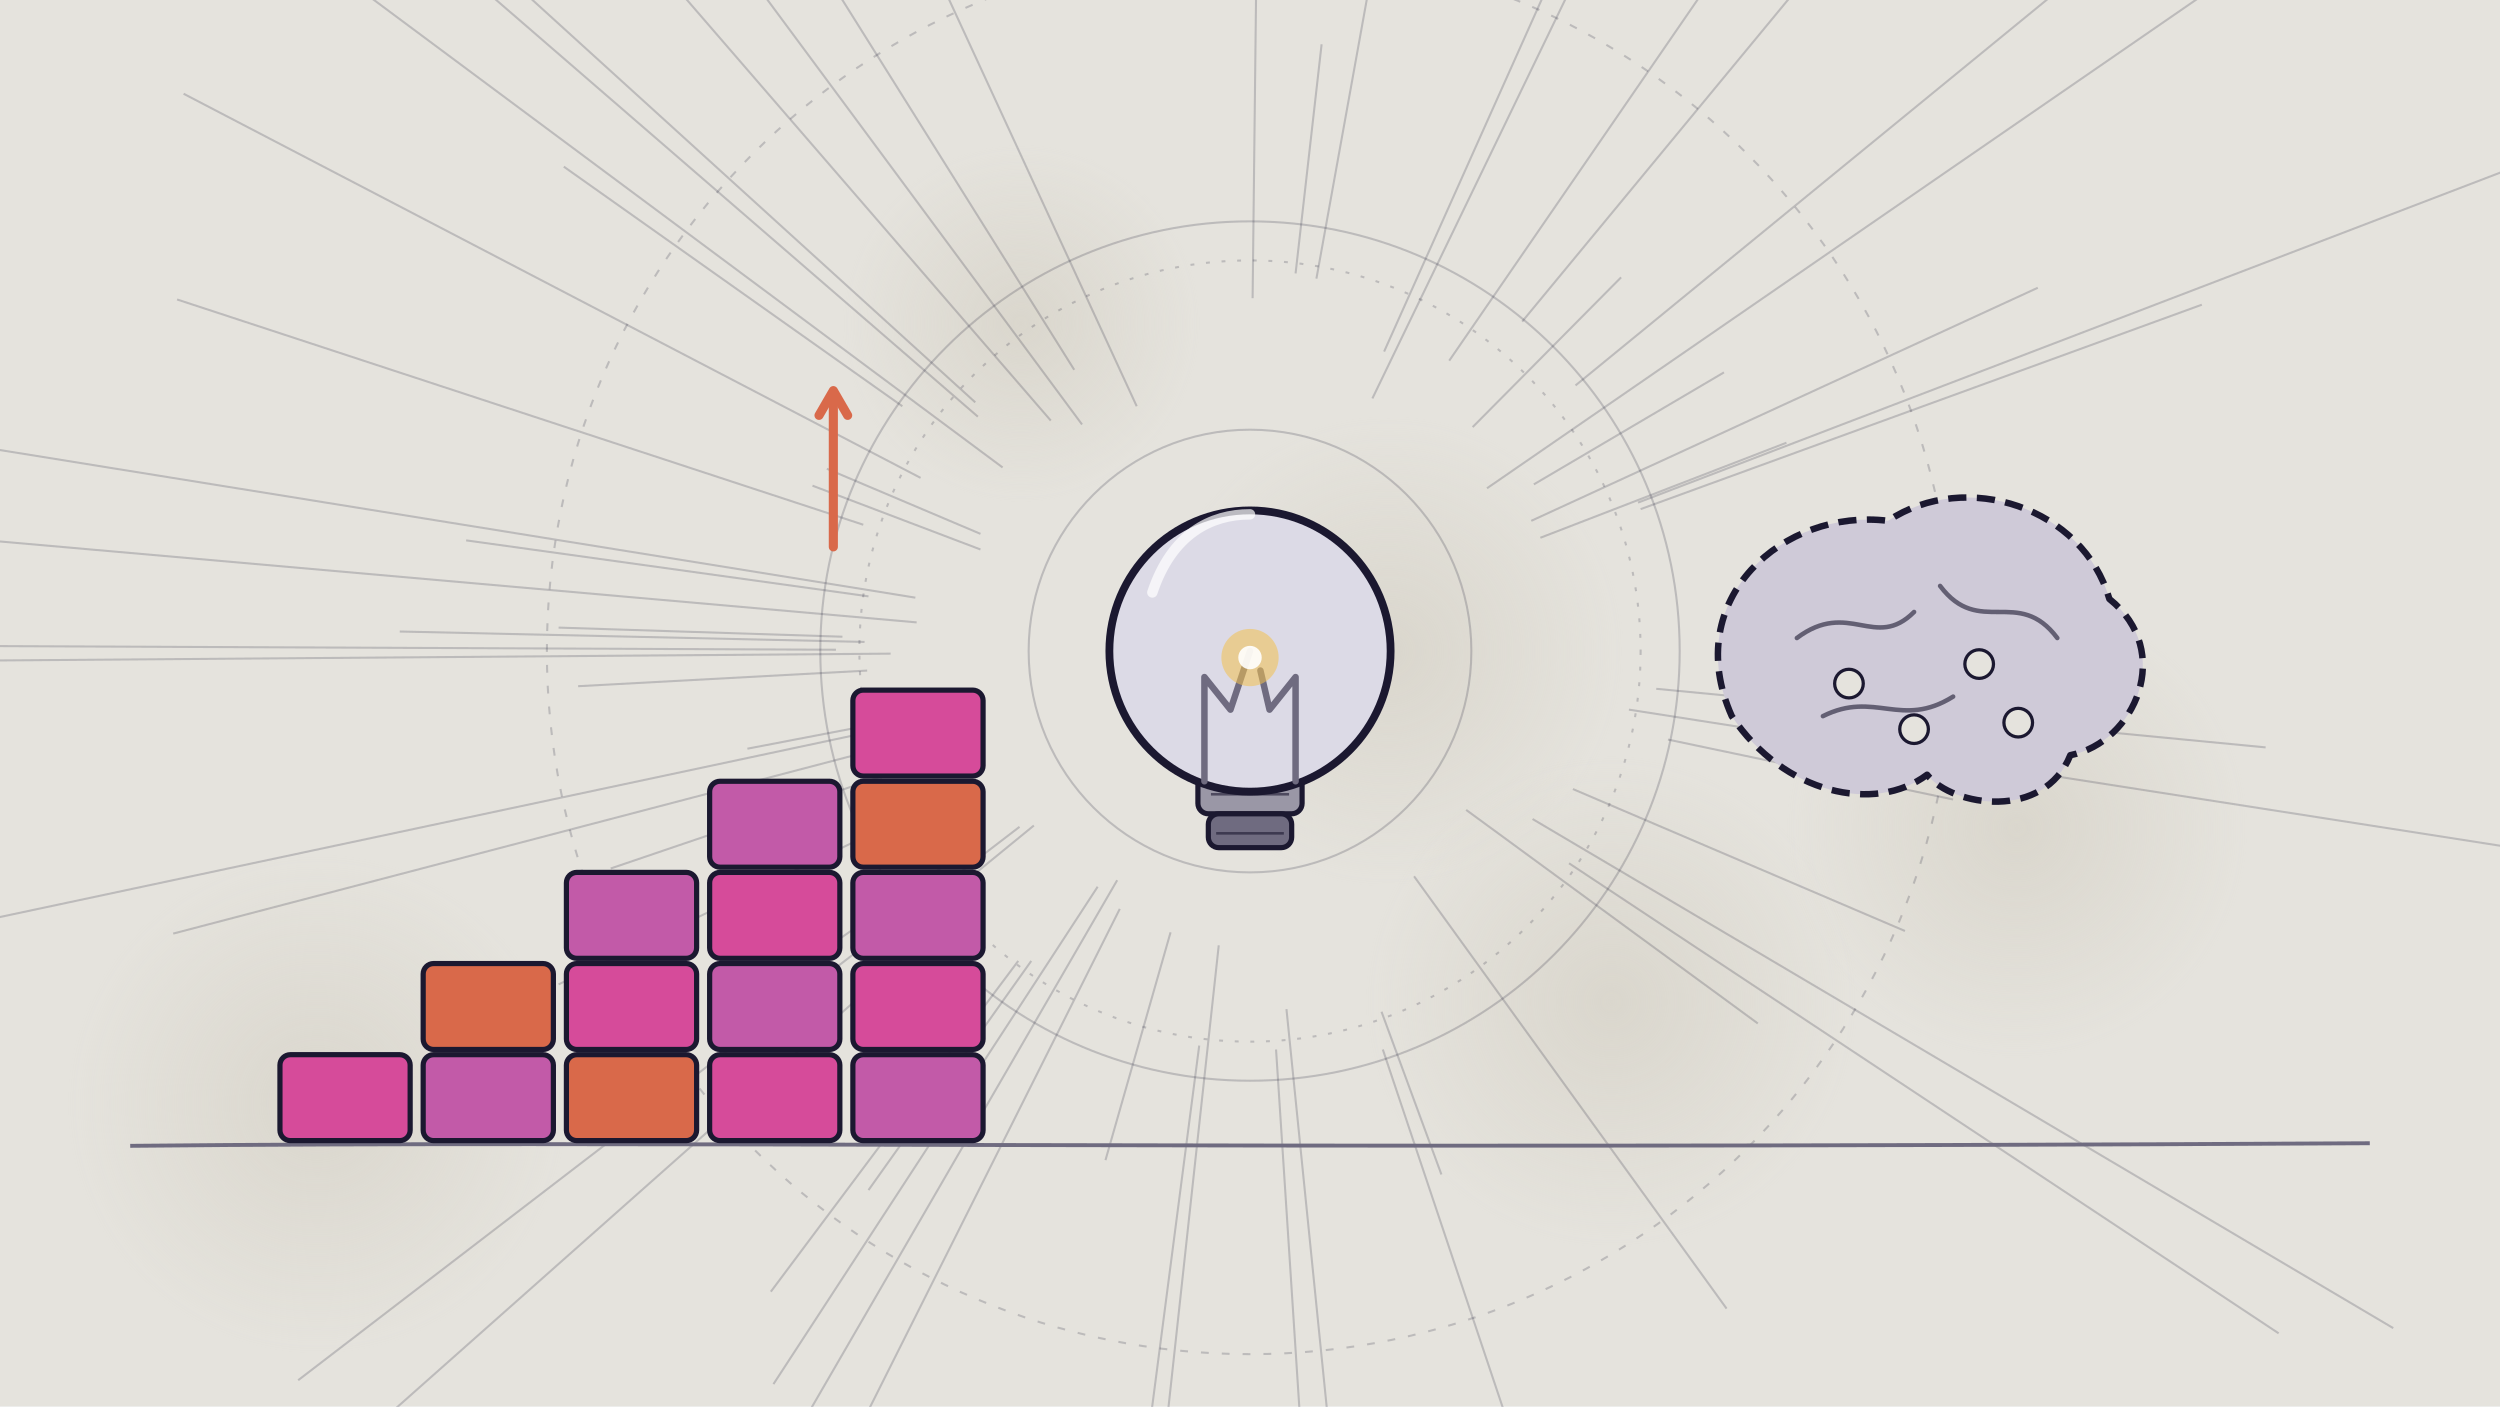
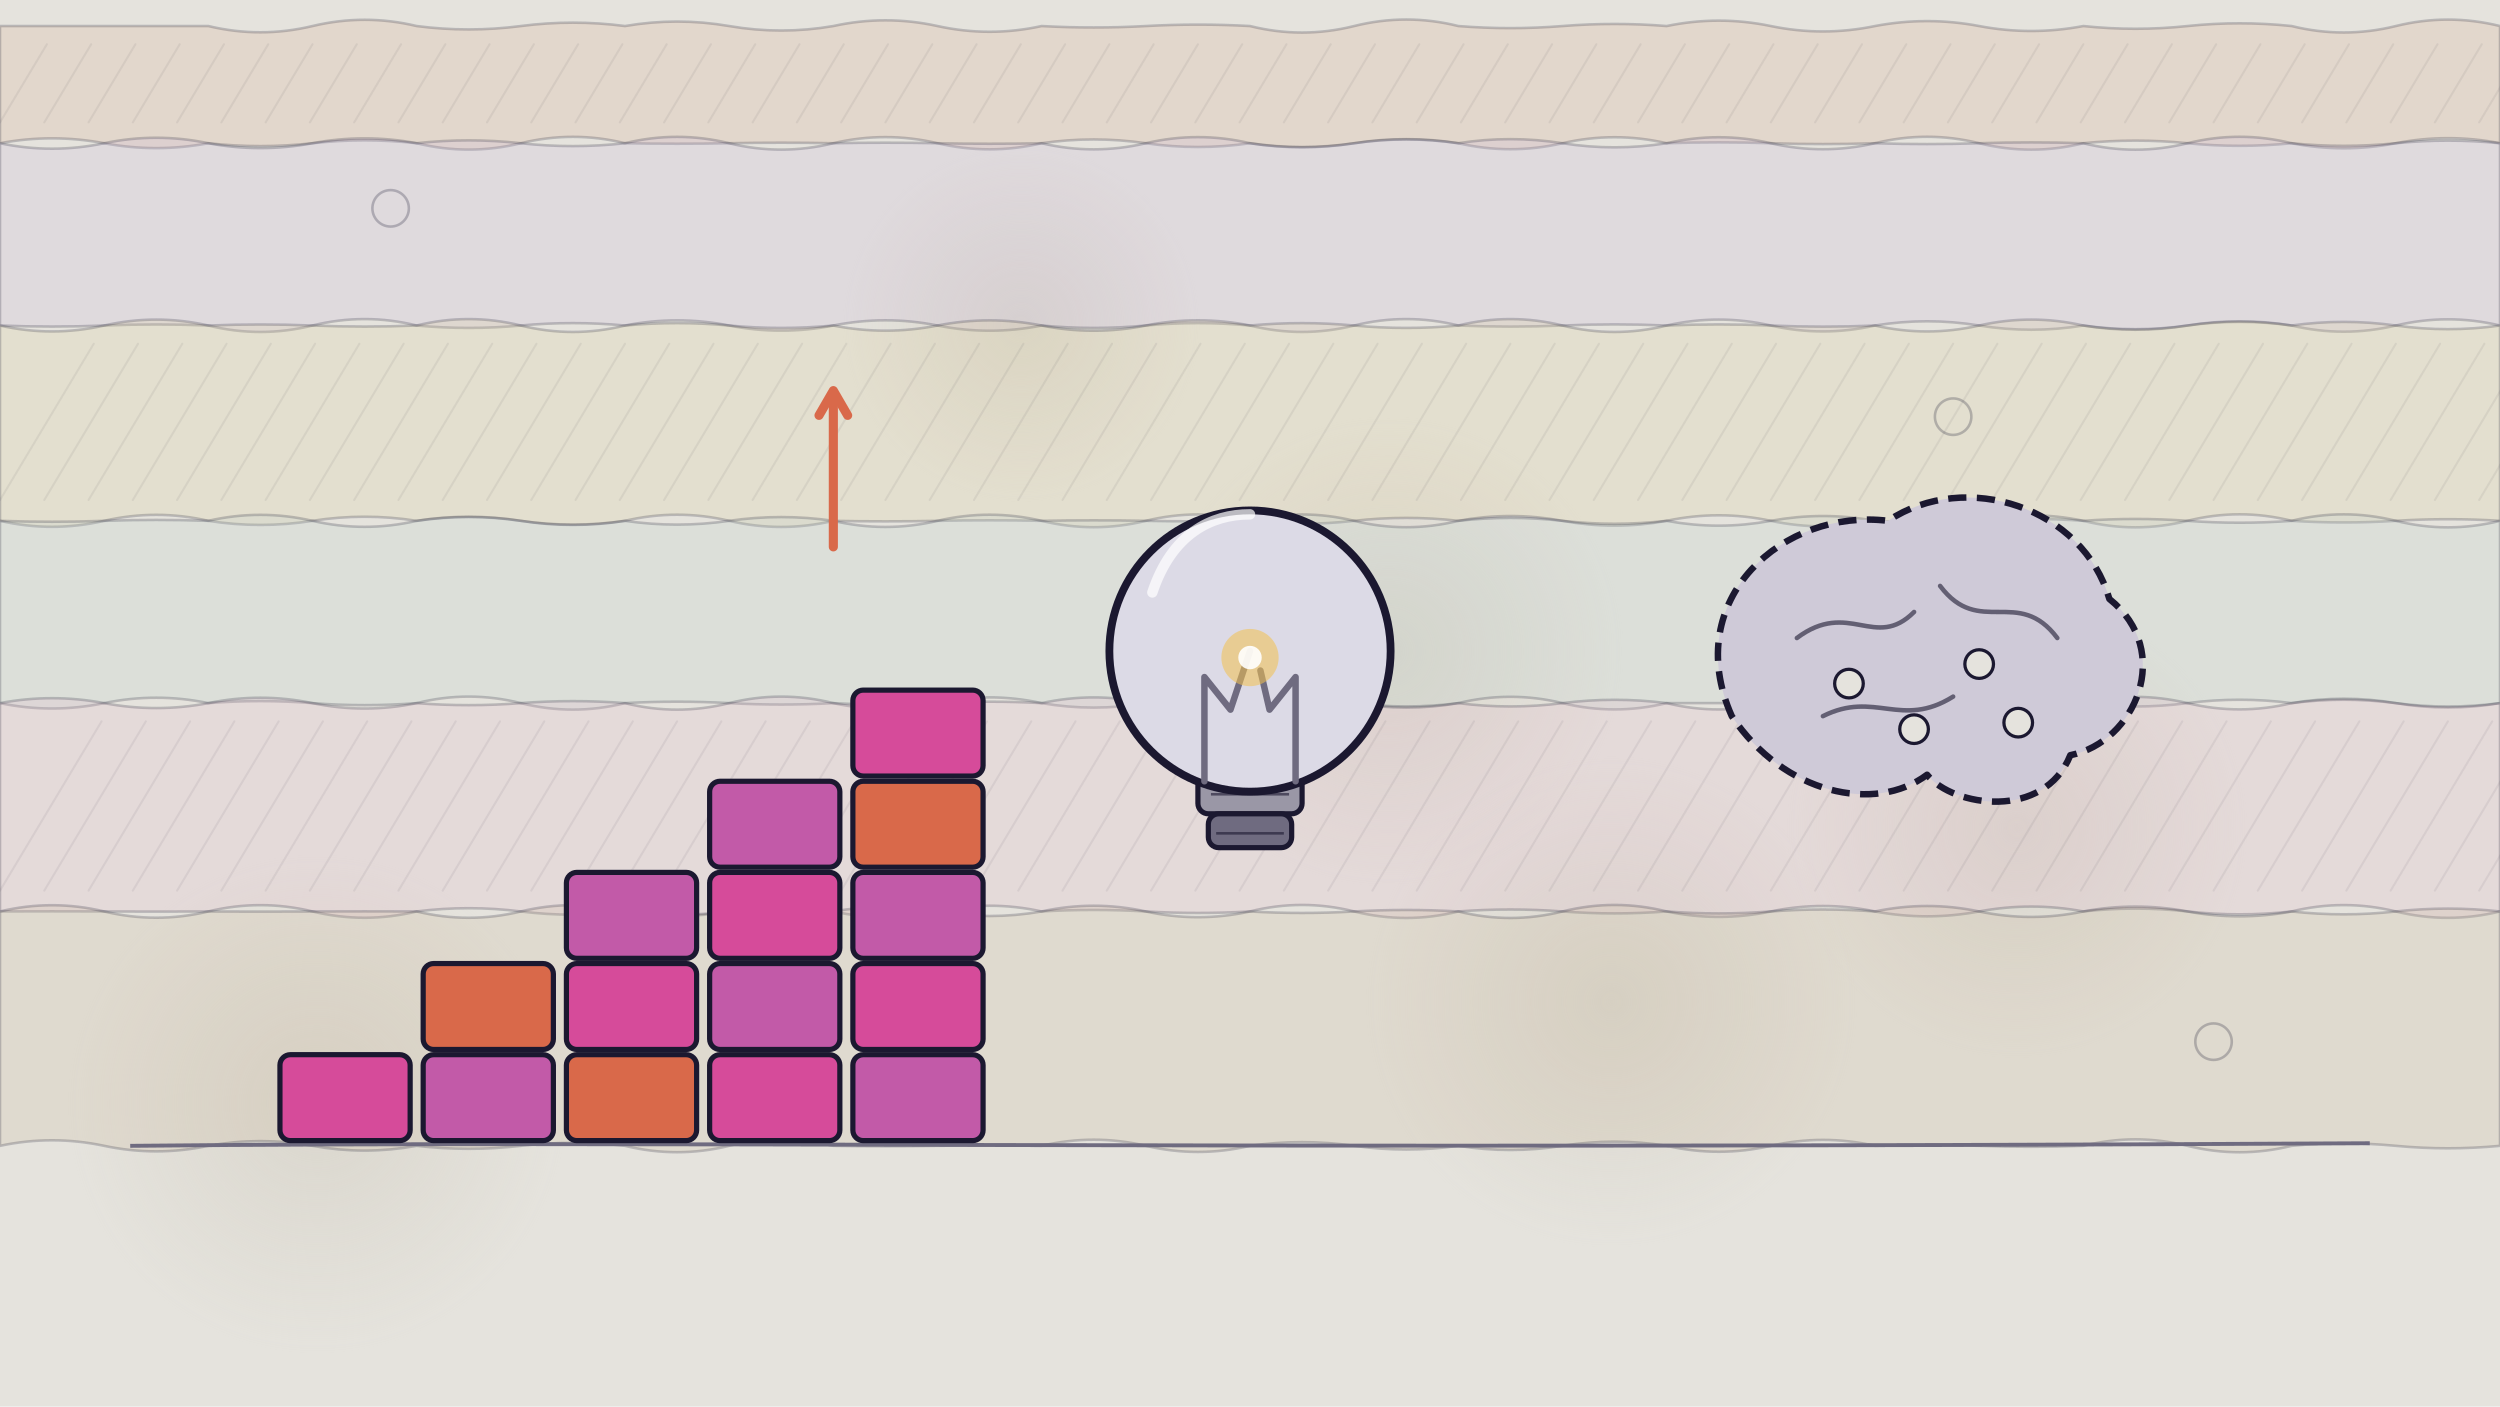
<svg xmlns="http://www.w3.org/2000/svg" viewBox="0 0 1920 1080" width="1920" height="1080">
  <defs>
    <radialGradient id="U048g1">
      <stop offset="0" stop-color="#cfcabd" stop-opacity="0.5" />
      <stop offset="1" stop-color="#cfcabd" stop-opacity="0" />
    </radialGradient>
    <radialGradient id="U048g2">
      <stop offset="0" stop-color="#cfcabd" stop-opacity="0.5" />
      <stop offset="1" stop-color="#cfcabd" stop-opacity="0" />
    </radialGradient>
    <radialGradient id="U048g3">
      <stop offset="0" stop-color="#cfcabd" stop-opacity="0.5" />
      <stop offset="1" stop-color="#cfcabd" stop-opacity="0" />
    </radialGradient>
    <radialGradient id="U048g4">
      <stop offset="0" stop-color="#cfcabd" stop-opacity="0.5" />
      <stop offset="1" stop-color="#cfcabd" stop-opacity="0" />
    </radialGradient>
    <radialGradient id="U048g5">
      <stop offset="0" stop-color="#cfcabd" stop-opacity="0.5" />
      <stop offset="1" stop-color="#cfcabd" stop-opacity="0" />
    </radialGradient>
  </defs>
  <rect width="1920" height="1080" fill="#e5e3dd" />
  <circle cx="1549.16" cy="635.872" r="176.778" fill="url(#U048g1)" />
  <circle cx="243.76" cy="847.812" r="192.169" fill="url(#U048g2)" />
  <circle cx="1066.422" cy="500.326" r="181.698" fill="url(#U048g3)" />
  <circle cx="784.325" cy="248.389" r="137.559" fill="url(#U048g4)" />
  <circle cx="1237.674" cy="769.439" r="189.068" fill="url(#U048g5)" />
-   <path d="M843,681 L594,1063 M1251,545 L2128,682 M1260,391 L1691,234 M1176,400 L1565,221 M742,693 L281,1102 M1281,568 L1500,614 M742,653 L622,737 M753,410 L635,360 M703,459 L-4,345 M707,367 L141,72 M1210,296 L1700,-105 M684,502 L-102,508 M1142,375 L1769,-57 M825,284 L484,-260 M873,312 L652,-167 M719,582 L469,667 M693,312 L433,128 M664,493 L307,485 M1177,629 L1838,1020 M1062,806 L1267,1418 M1178,372 L1324,286 M980,806 L1030,1575 M1258,386 L2034,89 M1113,277 L1554,-364 M995,210 L1015,34 M921,803 L847,1371 M751,320 L284,-84 M1011,214 L1085,-196 M1131,328 L1245,213 M709,621 L429,756 M749,309 L92,-288 M1169,247 L1454,-98 M1063,270 L1336,-340 M711,553 L-27,710 M899,716 L849,891 M660,579 L133,717 M792,738 L667,914 M1272,529 L1740,574 M642,499 L-49,496 M858,676 L570,1173 M1054,306 L1243,-85 M783,635 L229,1060 M667,458 L358,415 M663,403 L136,230 M1086,673 L1326,1005 M647,489 L429,482 M782,738 L592,992 M962,229 L966,-121 M831,326 L328,-353 M704,478 L-55,411 M1126,622 L1350,786 M751,541 L574,575 M1205,663 L1750,1024 M770,359 L146,-105 M1061,777 L1107,902 M794,634 L668,737 M936,726 L851,1507 M1183,413 L1372,340 M807,323 L327,-232 M860,698 L467,1482 M753,422 L624,373 M988,775 L1033,1220 M666,515 L444,527 M1208,606 L1463,715" stroke="#1b1830" stroke-width="1.6" opacity="0.2" fill="none" />
-   <circle cx="960" cy="500" r="170" fill="none" stroke="#1b1830" stroke-width="1.6" opacity="0.2" />
-   <circle cx="960" cy="500" r="330" fill="none" stroke="#1b1830" stroke-width="1.6" opacity="0.2" />
-   <circle cx="960" cy="500" r="540" fill="none" stroke="#1b1830" stroke-width="1.6" opacity="0.2" stroke-dasharray="6 10" />
-   <circle cx="960" cy="500" r="300" fill="none" stroke="#1b1830" stroke-width="1.6" opacity="0.2" stroke-dasharray="3 9" />
+   <g id="U048bd">
+     <path d="M0,20 q40,0.0 80,0 t80,0 q40,9.6 80,0 t80,0 q40,5.2 80,0 t80,0 q40,-6.9 80,0 t80,0 q40,-8.8 80,0 t80,0 q40,2.2 80,0 t80,0 q40,10.0 80,0 t80,0 q40,3.2 80,0 t80,0 q40,-8.3 80,0 t80,0 q40,-7.6 80,0 t80,0 q40,4.2 80,0 t80,0 q40,9.9 80,0 t80,0 L1920,110 q-40,-7.8 -80,0 t-80,0 q-40,4.0 -80,0 t-80,0 q-40,9.9 -80,0 t-80,0 q-40,1.3 -80,0 t-80,0 q-40,-9.2 -80,0 t-80,0 q-40,-6.3 -80,0 t-80,0 q-40,5.8 -80,0 t-80,0 q-40,9.4 -80,0 t-80,0 q-40,-0.8 -80,0 t-80,0 q-40,-9.8 -80,0 t-80,0 q-40,-4.4 -80,0 t-80,0 q-40,7.5 -80,0 t-80,0 Z" fill="#d9a58a" fill-opacity="0.2" stroke="#1b1830" stroke-width="2" stroke-linecap="round" stroke-linejoin="round" stroke-opacity="0.22" />
+     <line x1="0" y1="94" x2="36" y2="34" stroke="#1b1830" stroke-width="1.6" opacity="0.07" stroke-linecap="round" />
+     <line x1="34" y1="94" x2="70" y2="34" stroke="#1b1830" stroke-width="1.6" opacity="0.07" stroke-linecap="round" />
+     <line x1="68" y1="94" x2="104" y2="34" stroke="#1b1830" stroke-width="1.6" opacity="0.07" stroke-linecap="round" />
+     <line x1="102" y1="94" x2="138" y2="34" stroke="#1b1830" stroke-width="1.6" opacity="0.07" stroke-linecap="round" />
+     <line x1="136" y1="94" x2="172" y2="34" stroke="#1b1830" stroke-width="1.6" opacity="0.07" stroke-linecap="round" />
+     <line x1="170" y1="94" x2="206" y2="34" stroke="#1b1830" stroke-width="1.6" opacity="0.07" stroke-linecap="round" />
+     <line x1="204" y1="94" x2="240" y2="34" stroke="#1b1830" stroke-width="1.6" opacity="0.07" stroke-linecap="round" />
+     <line x1="238" y1="94" x2="274" y2="34" stroke="#1b1830" stroke-width="1.6" opacity="0.07" stroke-linecap="round" />
+     <line x1="272" y1="94" x2="308" y2="34" stroke="#1b1830" stroke-width="1.6" opacity="0.07" stroke-linecap="round" />
+     <line x1="306" y1="94" x2="342" y2="34" stroke="#1b1830" stroke-width="1.6" opacity="0.07" stroke-linecap="round" />
+     <line x1="340" y1="94" x2="376" y2="34" stroke="#1b1830" stroke-width="1.6" opacity="0.07" stroke-linecap="round" />
+     <line x1="374" y1="94" x2="410" y2="34" stroke="#1b1830" stroke-width="1.6" opacity="0.07" stroke-linecap="round" />
+     <line x1="408" y1="94" x2="444" y2="34" stroke="#1b1830" stroke-width="1.6" opacity="0.07" stroke-linecap="round" />
+     <line x1="442" y1="94" x2="478" y2="34" stroke="#1b1830" stroke-width="1.6" opacity="0.07" stroke-linecap="round" />
+     <line x1="476" y1="94" x2="512" y2="34" stroke="#1b1830" stroke-width="1.6" opacity="0.07" stroke-linecap="round" />
+     <line x1="510" y1="94" x2="546" y2="34" stroke="#1b1830" stroke-width="1.6" opacity="0.07" stroke-linecap="round" />
+     <line x1="544" y1="94" x2="580" y2="34" stroke="#1b1830" stroke-width="1.6" opacity="0.07" stroke-linecap="round" />
+     <line x1="578" y1="94" x2="614" y2="34" stroke="#1b1830" stroke-width="1.6" opacity="0.07" stroke-linecap="round" />
+     <line x1="612" y1="94" x2="648" y2="34" stroke="#1b1830" stroke-width="1.6" opacity="0.07" stroke-linecap="round" />
+     <line x1="646" y1="94" x2="682" y2="34" stroke="#1b1830" stroke-width="1.6" opacity="0.07" stroke-linecap="round" />
+     <line x1="680" y1="94" x2="716" y2="34" stroke="#1b1830" stroke-width="1.6" opacity="0.07" stroke-linecap="round" />
+     <line x1="714" y1="94" x2="750" y2="34" stroke="#1b1830" stroke-width="1.6" opacity="0.07" stroke-linecap="round" />
+     <line x1="748" y1="94" x2="784" y2="34" stroke="#1b1830" stroke-width="1.6" opacity="0.07" stroke-linecap="round" />
+     <line x1="782" y1="94" x2="818" y2="34" stroke="#1b1830" stroke-width="1.6" opacity="0.07" stroke-linecap="round" />
+     <line x1="816" y1="94" x2="852" y2="34" stroke="#1b1830" stroke-width="1.6" opacity="0.07" stroke-linecap="round" />
+     <line x1="850" y1="94" x2="886" y2="34" stroke="#1b1830" stroke-width="1.6" opacity="0.07" stroke-linecap="round" />
+     <line x1="884" y1="94" x2="920" y2="34" stroke="#1b1830" stroke-width="1.6" opacity="0.07" stroke-linecap="round" />
+     <line x1="918" y1="94" x2="954" y2="34" stroke="#1b1830" stroke-width="1.6" opacity="0.07" stroke-linecap="round" />
+     <line x1="952" y1="94" x2="988" y2="34" stroke="#1b1830" stroke-width="1.6" opacity="0.07" stroke-linecap="round" />
+     <line x1="986" y1="94" x2="1022" y2="34" stroke="#1b1830" stroke-width="1.6" opacity="0.07" stroke-linecap="round" />
+     <line x1="1020" y1="94" x2="1056" y2="34" stroke="#1b1830" stroke-width="1.6" opacity="0.07" stroke-linecap="round" />
+     <line x1="1054" y1="94" x2="1090" y2="34" stroke="#1b1830" stroke-width="1.6" opacity="0.07" stroke-linecap="round" />
+     <line x1="1088" y1="94" x2="1124" y2="34" stroke="#1b1830" stroke-width="1.6" opacity="0.07" stroke-linecap="round" />
+     <line x1="1122" y1="94" x2="1158" y2="34" stroke="#1b1830" stroke-width="1.6" opacity="0.07" stroke-linecap="round" />
+     <line x1="1156" y1="94" x2="1192" y2="34" stroke="#1b1830" stroke-width="1.6" opacity="0.07" stroke-linecap="round" />
+     <line x1="1190" y1="94" x2="1226" y2="34" stroke="#1b1830" stroke-width="1.6" opacity="0.07" stroke-linecap="round" />
+     <line x1="1224" y1="94" x2="1260" y2="34" stroke="#1b1830" stroke-width="1.6" opacity="0.07" stroke-linecap="round" />
+     <line x1="1258" y1="94" x2="1294" y2="34" stroke="#1b1830" stroke-width="1.6" opacity="0.07" stroke-linecap="round" />
+     <line x1="1292" y1="94" x2="1328" y2="34" stroke="#1b1830" stroke-width="1.6" opacity="0.07" stroke-linecap="round" />
+     <line x1="1326" y1="94" x2="1362" y2="34" stroke="#1b1830" stroke-width="1.6" opacity="0.07" stroke-linecap="round" />
+     <line x1="1360" y1="94" x2="1396" y2="34" stroke="#1b1830" stroke-width="1.6" opacity="0.07" stroke-linecap="round" />
+     <line x1="1394" y1="94" x2="1430" y2="34" stroke="#1b1830" stroke-width="1.6" opacity="0.07" stroke-linecap="round" />
+     <line x1="1428" y1="94" x2="1464" y2="34" stroke="#1b1830" stroke-width="1.6" opacity="0.07" stroke-linecap="round" />
+     <line x1="1462" y1="94" x2="1498" y2="34" stroke="#1b1830" stroke-width="1.6" opacity="0.07" stroke-linecap="round" />
+     <line x1="1496" y1="94" x2="1532" y2="34" stroke="#1b1830" stroke-width="1.6" opacity="0.07" stroke-linecap="round" />
+     <line x1="1530" y1="94" x2="1566" y2="34" stroke="#1b1830" stroke-width="1.6" opacity="0.07" stroke-linecap="round" />
+     <line x1="1564" y1="94" x2="1600" y2="34" stroke="#1b1830" stroke-width="1.6" opacity="0.07" stroke-linecap="round" />
+     <line x1="1598" y1="94" x2="1634" y2="34" stroke="#1b1830" stroke-width="1.6" opacity="0.07" stroke-linecap="round" />
+     <line x1="1632" y1="94" x2="1668" y2="34" stroke="#1b1830" stroke-width="1.6" opacity="0.07" stroke-linecap="round" />
+     <line x1="1666" y1="94" x2="1702" y2="34" stroke="#1b1830" stroke-width="1.6" opacity="0.07" stroke-linecap="round" />
+     <line x1="1700" y1="94" x2="1736" y2="34" stroke="#1b1830" stroke-width="1.6" opacity="0.07" stroke-linecap="round" />
+     <line x1="1734" y1="94" x2="1770" y2="34" stroke="#1b1830" stroke-width="1.6" opacity="0.07" stroke-linecap="round" />
+     <line x1="1768" y1="94" x2="1804" y2="34" stroke="#1b1830" stroke-width="1.6" opacity="0.07" stroke-linecap="round" />
+     <line x1="1802" y1="94" x2="1838" y2="34" stroke="#1b1830" stroke-width="1.6" opacity="0.07" stroke-linecap="round" />
+     <line x1="1836" y1="94" x2="1872" y2="34" stroke="#1b1830" stroke-width="1.6" opacity="0.07" stroke-linecap="round" />
+     <line x1="1870" y1="94" x2="1906" y2="34" stroke="#1b1830" stroke-width="1.6" opacity="0.07" stroke-linecap="round" />
+     <line x1="1904" y1="94" x2="1940" y2="34" stroke="#1b1830" stroke-width="1.6" opacity="0.07" stroke-linecap="round" />
+     <path d="M0,110 q40,8.4 80,0 t80,0 q40,7.5 80,0 t80,0 q40,-4.4 80,0 t80,0 q40,-9.8 80,0 t80,0 q40,-0.8 80,0 t80,0 q40,9.4 80,0 t80,0 q40,5.8 80,0 t80,0 q40,-6.3 80,0 t80,0 q40,-9.2 80,0 t80,0 q40,1.3 80,0 t80,0 q40,9.9 80,0 t80,0 q40,4.0 80,0 t80,0 L1920,250 q-40,-9.5 -80,0 t-80,0 q-40,-5.6 -80,0 t-80,0 q-40,6.5 -80,0 t-80,0 q-40,9.1 -80,0 t-80,0 q-40,-1.7 -80,0 t-80,0 q-40,-9.9 -80,0 t-80,0 q-40,-3.7 -80,0 t-80,0 q-40,8.0 -80,0 t-80,0 q-40,7.9 -80,0 t-80,0 q-40,-3.7 -80,0 t-80,0 q-40,-9.9 -80,0 t-80,0 q-40,-1.6 -80,0 t-80,0 Z" fill="#c9b7e0" fill-opacity="0.2" stroke="#1b1830" stroke-width="2" stroke-linecap="round" stroke-linejoin="round" stroke-opacity="0.22" />
+     <path d="M0,250 q40,9.1 80,0 t80,0 q40,-1.6 80,0 t80,0 q40,-9.9 80,0 t80,0 q40,-3.7 80,0 t80,0 q40,7.9 80,0 t80,0 q40,8.0 80,0 t80,0 q40,-3.7 80,0 t80,0 q40,-9.9 80,0 t80,0 q40,-1.7 80,0 t80,0 q40,9.1 80,0 t80,0 q40,6.5 80,0 t80,0 q40,-5.6 80,0 t80,0 L1920,400 q-40,-2.5 -80,0 t-80,0 q-40,-10.0 -80,0 t-80,0 q-40,-2.9 -80,0 t-80,0 q-40,8.5 -80,0 t-80,0 q-40,7.4 -80,0 t-80,0 q-40,-4.5 -80,0 t-80,0 q-40,-9.8 -80,0 t-80,0 q-40,-0.8 -80,0 t-80,0 q-40,9.4 -80,0 t-80,0 q-40,5.8 -80,0 t-80,0 q-40,-6.3 -80,0 t-80,0 q-40,-9.2 -80,0 t-80,0 Z" fill="#e0cf9a" fill-opacity="0.2" stroke="#1b1830" stroke-width="2" stroke-linecap="round" stroke-linejoin="round" stroke-opacity="0.22" />
+     <line x1="0" y1="384" x2="72" y2="264" stroke="#1b1830" stroke-width="1.6" opacity="0.07" stroke-linecap="round" />
+     <line x1="34" y1="384" x2="106" y2="264" stroke="#1b1830" stroke-width="1.6" opacity="0.07" stroke-linecap="round" />
+     <line x1="68" y1="384" x2="140" y2="264" stroke="#1b1830" stroke-width="1.6" opacity="0.07" stroke-linecap="round" />
+     <line x1="102" y1="384" x2="174" y2="264" stroke="#1b1830" stroke-width="1.6" opacity="0.07" stroke-linecap="round" />
+     <line x1="136" y1="384" x2="208" y2="264" stroke="#1b1830" stroke-width="1.6" opacity="0.07" stroke-linecap="round" />
+     <line x1="170" y1="384" x2="242" y2="264" stroke="#1b1830" stroke-width="1.6" opacity="0.07" stroke-linecap="round" />
+     <line x1="204" y1="384" x2="276" y2="264" stroke="#1b1830" stroke-width="1.6" opacity="0.07" stroke-linecap="round" />
+     <line x1="238" y1="384" x2="310" y2="264" stroke="#1b1830" stroke-width="1.6" opacity="0.07" stroke-linecap="round" />
+     <line x1="272" y1="384" x2="344" y2="264" stroke="#1b1830" stroke-width="1.6" opacity="0.07" stroke-linecap="round" />
+     <line x1="306" y1="384" x2="378" y2="264" stroke="#1b1830" stroke-width="1.6" opacity="0.07" stroke-linecap="round" />
+     <line x1="340" y1="384" x2="412" y2="264" stroke="#1b1830" stroke-width="1.6" opacity="0.07" stroke-linecap="round" />
+     <line x1="374" y1="384" x2="446" y2="264" stroke="#1b1830" stroke-width="1.6" opacity="0.07" stroke-linecap="round" />
+     <line x1="408" y1="384" x2="480" y2="264" stroke="#1b1830" stroke-width="1.6" opacity="0.07" stroke-linecap="round" />
+     <line x1="442" y1="384" x2="514" y2="264" stroke="#1b1830" stroke-width="1.6" opacity="0.07" stroke-linecap="round" />
+     <line x1="476" y1="384" x2="548" y2="264" stroke="#1b1830" stroke-width="1.6" opacity="0.07" stroke-linecap="round" />
+     <line x1="510" y1="384" x2="582" y2="264" stroke="#1b1830" stroke-width="1.6" opacity="0.07" stroke-linecap="round" />
+     <line x1="544" y1="384" x2="616" y2="264" stroke="#1b1830" stroke-width="1.6" opacity="0.07" stroke-linecap="round" />
+     <line x1="578" y1="384" x2="650" y2="264" stroke="#1b1830" stroke-width="1.6" opacity="0.07" stroke-linecap="round" />
+     <line x1="612" y1="384" x2="684" y2="264" stroke="#1b1830" stroke-width="1.6" opacity="0.07" stroke-linecap="round" />
+     <line x1="646" y1="384" x2="718" y2="264" stroke="#1b1830" stroke-width="1.6" opacity="0.07" stroke-linecap="round" />
+     <line x1="680" y1="384" x2="752" y2="264" stroke="#1b1830" stroke-width="1.6" opacity="0.07" stroke-linecap="round" />
+     <line x1="714" y1="384" x2="786" y2="264" stroke="#1b1830" stroke-width="1.6" opacity="0.07" stroke-linecap="round" />
+     <line x1="748" y1="384" x2="820" y2="264" stroke="#1b1830" stroke-width="1.6" opacity="0.07" stroke-linecap="round" />
+     <line x1="782" y1="384" x2="854" y2="264" stroke="#1b1830" stroke-width="1.6" opacity="0.07" stroke-linecap="round" />
+     <line x1="816" y1="384" x2="888" y2="264" stroke="#1b1830" stroke-width="1.6" opacity="0.07" stroke-linecap="round" />
+     <line x1="850" y1="384" x2="922" y2="264" stroke="#1b1830" stroke-width="1.6" opacity="0.07" stroke-linecap="round" />
+     <line x1="884" y1="384" x2="956" y2="264" stroke="#1b1830" stroke-width="1.6" opacity="0.07" stroke-linecap="round" />
+     <line x1="918" y1="384" x2="990" y2="264" stroke="#1b1830" stroke-width="1.6" opacity="0.07" stroke-linecap="round" />
+     <line x1="952" y1="384" x2="1024" y2="264" stroke="#1b1830" stroke-width="1.6" opacity="0.07" stroke-linecap="round" />
+     <line x1="986" y1="384" x2="1058" y2="264" stroke="#1b1830" stroke-width="1.6" opacity="0.07" stroke-linecap="round" />
+     <line x1="1020" y1="384" x2="1092" y2="264" stroke="#1b1830" stroke-width="1.6" opacity="0.07" stroke-linecap="round" />
+     <line x1="1054" y1="384" x2="1126" y2="264" stroke="#1b1830" stroke-width="1.6" opacity="0.07" stroke-linecap="round" />
+     <line x1="1088" y1="384" x2="1160" y2="264" stroke="#1b1830" stroke-width="1.6" opacity="0.07" stroke-linecap="round" />
+     <line x1="1122" y1="384" x2="1194" y2="264" stroke="#1b1830" stroke-width="1.6" opacity="0.07" stroke-linecap="round" />
+     <line x1="1156" y1="384" x2="1228" y2="264" stroke="#1b1830" stroke-width="1.6" opacity="0.07" stroke-linecap="round" />
+     <line x1="1190" y1="384" x2="1262" y2="264" stroke="#1b1830" stroke-width="1.6" opacity="0.07" stroke-linecap="round" />
+     <line x1="1224" y1="384" x2="1296" y2="264" stroke="#1b1830" stroke-width="1.6" opacity="0.07" stroke-linecap="round" />
+     <line x1="1258" y1="384" x2="1330" y2="264" stroke="#1b1830" stroke-width="1.6" opacity="0.07" stroke-linecap="round" />
+     <line x1="1292" y1="384" x2="1364" y2="264" stroke="#1b1830" stroke-width="1.6" opacity="0.07" stroke-linecap="round" />
+     <line x1="1326" y1="384" x2="1398" y2="264" stroke="#1b1830" stroke-width="1.6" opacity="0.07" stroke-linecap="round" />
+     <line x1="1360" y1="384" x2="1432" y2="264" stroke="#1b1830" stroke-width="1.6" opacity="0.07" stroke-linecap="round" />
+     <line x1="1394" y1="384" x2="1466" y2="264" stroke="#1b1830" stroke-width="1.6" opacity="0.07" stroke-linecap="round" />
+     <line x1="1428" y1="384" x2="1500" y2="264" stroke="#1b1830" stroke-width="1.6" opacity="0.07" stroke-linecap="round" />
+     <line x1="1462" y1="384" x2="1534" y2="264" stroke="#1b1830" stroke-width="1.6" opacity="0.07" stroke-linecap="round" />
+     <line x1="1496" y1="384" x2="1568" y2="264" stroke="#1b1830" stroke-width="1.6" opacity="0.07" stroke-linecap="round" />
+     <line x1="1530" y1="384" x2="1602" y2="264" stroke="#1b1830" stroke-width="1.6" opacity="0.07" stroke-linecap="round" />
+     <line x1="1564" y1="384" x2="1636" y2="264" stroke="#1b1830" stroke-width="1.6" opacity="0.07" stroke-linecap="round" />
+     <line x1="1598" y1="384" x2="1670" y2="264" stroke="#1b1830" stroke-width="1.6" opacity="0.07" stroke-linecap="round" />
+     <line x1="1632" y1="384" x2="1704" y2="264" stroke="#1b1830" stroke-width="1.6" opacity="0.07" stroke-linecap="round" />
+     <line x1="1666" y1="384" x2="1738" y2="264" stroke="#1b1830" stroke-width="1.6" opacity="0.07" stroke-linecap="round" />
+     <line x1="1700" y1="384" x2="1772" y2="264" stroke="#1b1830" stroke-width="1.6" opacity="0.07" stroke-linecap="round" />
+     <line x1="1734" y1="384" x2="1806" y2="264" stroke="#1b1830" stroke-width="1.6" opacity="0.07" stroke-linecap="round" />
+     <line x1="1768" y1="384" x2="1840" y2="264" stroke="#1b1830" stroke-width="1.6" opacity="0.07" stroke-linecap="round" />
+     <line x1="1802" y1="384" x2="1874" y2="264" stroke="#1b1830" stroke-width="1.6" opacity="0.07" stroke-linecap="round" />
+     <line x1="1836" y1="384" x2="1908" y2="264" stroke="#1b1830" stroke-width="1.6" opacity="0.07" stroke-linecap="round" />
+     <line x1="1870" y1="384" x2="1942" y2="264" stroke="#1b1830" stroke-width="1.6" opacity="0.07" stroke-linecap="round" />
+     <line x1="1904" y1="384" x2="1976" y2="264" stroke="#1b1830" stroke-width="1.6" opacity="0.07" stroke-linecap="round" />
+     <path d="M0,400 q40,1.4 80,0 t80,0 q40,-9.2 80,0 t80,0 q40,-6.3 80,0 t80,0 q40,5.8 80,0 t80,0 q40,9.4 80,0 t80,0 q40,-0.8 80,0 t80,0 q40,-9.8 80,0 t80,0 q40,-4.5 80,0 t80,0 q40,7.4 80,0 t80,0 q40,8.5 80,0 t80,0 q40,-2.9 80,0 t80,0 q40,-10.0 80,0 t80,0 L1920,540 q-40,6.8 -80,0 t-80,0 q-40,-5.2 -80,0 t-80,0 q-40,-9.6 -80,0 t-80,0 q-40,0.1 -80,0 t-80,0 q-40,9.7 -80,0 t-80,0 q-40,5.1 -80,0 t-80,0 q-40,-6.9 -80,0 t-80,0 q-40,-8.8 -80,0 t-80,0 q-40,2.2 -80,0 t-80,0 q-40,10.0 -80,0 t-80,0 q-40,3.1 -80,0 t-80,0 q-40,-8.3 -80,0 t-80,0 Z" fill="#b9d0c8" fill-opacity="0.2" stroke="#1b1830" stroke-width="2" stroke-linecap="round" stroke-linejoin="round" stroke-opacity="0.22" />
+     <path d="M0,540 q40,-7.6 80,0 t80,0 q40,-8.3 80,0 t80,0 q40,3.1 80,0 t80,0 q40,10.0 80,0 t80,0 q40,2.2 80,0 t80,0 q40,-8.8 80,0 t80,0 q40,-6.9 80,0 t80,0 q40,5.1 80,0 t80,0 q40,9.7 80,0 t80,0 q40,0.1 80,0 t80,0 q40,-9.6 80,0 t80,0 q40,-5.2 80,0 t80,0 L1920,700 q-40,9.8 -80,0 t-80,0 q-40,4.4 -80,0 t-80,0 q-40,-7.5 -80,0 t-80,0 q-40,-8.4 -80,0 t-80,0 q-40,3.0 -80,0 t-80,0 q-40,10.0 -80,0 t-80,0 q-40,2.3 -80,0 t-80,0 q-40,-8.8 -80,0 t-80,0 q-40,-7.0 -80,0 t-80,0 q-40,5.0 -80,0 t-80,0 q-40,9.7 -80,0 t-80,0 q-40,0.2 -80,0 t-80,0 Z" fill="#e3b4c9" fill-opacity="0.2" stroke="#1b1830" stroke-width="2" stroke-linecap="round" stroke-linejoin="round" stroke-opacity="0.22" />
+     <line x1="0" y1="684" x2="78" y2="554" stroke="#1b1830" stroke-width="1.6" opacity="0.07" stroke-linecap="round" />
+     <line x1="34" y1="684" x2="112" y2="554" stroke="#1b1830" stroke-width="1.6" opacity="0.07" stroke-linecap="round" />
+     <line x1="68" y1="684" x2="146" y2="554" stroke="#1b1830" stroke-width="1.6" opacity="0.07" stroke-linecap="round" />
+     <line x1="102" y1="684" x2="180" y2="554" stroke="#1b1830" stroke-width="1.6" opacity="0.07" stroke-linecap="round" />
+     <line x1="136" y1="684" x2="214" y2="554" stroke="#1b1830" stroke-width="1.6" opacity="0.07" stroke-linecap="round" />
+     <line x1="170" y1="684" x2="248" y2="554" stroke="#1b1830" stroke-width="1.6" opacity="0.07" stroke-linecap="round" />
+     <line x1="204" y1="684" x2="282" y2="554" stroke="#1b1830" stroke-width="1.6" opacity="0.07" stroke-linecap="round" />
+     <line x1="238" y1="684" x2="316" y2="554" stroke="#1b1830" stroke-width="1.6" opacity="0.07" stroke-linecap="round" />
+     <line x1="272" y1="684" x2="350" y2="554" stroke="#1b1830" stroke-width="1.6" opacity="0.07" stroke-linecap="round" />
+     <line x1="306" y1="684" x2="384" y2="554" stroke="#1b1830" stroke-width="1.6" opacity="0.07" stroke-linecap="round" />
+     <line x1="340" y1="684" x2="418" y2="554" stroke="#1b1830" stroke-width="1.6" opacity="0.07" stroke-linecap="round" />
+     <line x1="374" y1="684" x2="452" y2="554" stroke="#1b1830" stroke-width="1.6" opacity="0.07" stroke-linecap="round" />
+     <line x1="408" y1="684" x2="486" y2="554" stroke="#1b1830" stroke-width="1.6" opacity="0.07" stroke-linecap="round" />
+     <line x1="442" y1="684" x2="520" y2="554" stroke="#1b1830" stroke-width="1.6" opacity="0.07" stroke-linecap="round" />
+     <line x1="476" y1="684" x2="554" y2="554" stroke="#1b1830" stroke-width="1.6" opacity="0.07" stroke-linecap="round" />
+     <line x1="510" y1="684" x2="588" y2="554" stroke="#1b1830" stroke-width="1.6" opacity="0.07" stroke-linecap="round" />
+     <line x1="544" y1="684" x2="622" y2="554" stroke="#1b1830" stroke-width="1.6" opacity="0.07" stroke-linecap="round" />
+     <line x1="578" y1="684" x2="656" y2="554" stroke="#1b1830" stroke-width="1.6" opacity="0.07" stroke-linecap="round" />
+     <line x1="612" y1="684" x2="690" y2="554" stroke="#1b1830" stroke-width="1.6" opacity="0.07" stroke-linecap="round" />
+     <line x1="646" y1="684" x2="724" y2="554" stroke="#1b1830" stroke-width="1.6" opacity="0.07" stroke-linecap="round" />
+     <line x1="680" y1="684" x2="758" y2="554" stroke="#1b1830" stroke-width="1.6" opacity="0.07" stroke-linecap="round" />
+     <line x1="714" y1="684" x2="792" y2="554" stroke="#1b1830" stroke-width="1.6" opacity="0.07" stroke-linecap="round" />
+     <line x1="748" y1="684" x2="826" y2="554" stroke="#1b1830" stroke-width="1.6" opacity="0.07" stroke-linecap="round" />
+     <line x1="782" y1="684" x2="860" y2="554" stroke="#1b1830" stroke-width="1.6" opacity="0.07" stroke-linecap="round" />
+     <line x1="816" y1="684" x2="894" y2="554" stroke="#1b1830" stroke-width="1.6" opacity="0.07" stroke-linecap="round" />
+     <line x1="850" y1="684" x2="928" y2="554" stroke="#1b1830" stroke-width="1.6" opacity="0.07" stroke-linecap="round" />
+     <line x1="884" y1="684" x2="962" y2="554" stroke="#1b1830" stroke-width="1.6" opacity="0.07" stroke-linecap="round" />
+     <line x1="918" y1="684" x2="996" y2="554" stroke="#1b1830" stroke-width="1.6" opacity="0.07" stroke-linecap="round" />
+     <line x1="952" y1="684" x2="1030" y2="554" stroke="#1b1830" stroke-width="1.6" opacity="0.07" stroke-linecap="round" />
+     <line x1="986" y1="684" x2="1064" y2="554" stroke="#1b1830" stroke-width="1.6" opacity="0.07" stroke-linecap="round" />
+     <line x1="1020" y1="684" x2="1098" y2="554" stroke="#1b1830" stroke-width="1.6" opacity="0.07" stroke-linecap="round" />
+     <line x1="1054" y1="684" x2="1132" y2="554" stroke="#1b1830" stroke-width="1.6" opacity="0.07" stroke-linecap="round" />
+     <line x1="1088" y1="684" x2="1166" y2="554" stroke="#1b1830" stroke-width="1.6" opacity="0.07" stroke-linecap="round" />
+     <line x1="1122" y1="684" x2="1200" y2="554" stroke="#1b1830" stroke-width="1.6" opacity="0.07" stroke-linecap="round" />
+     <line x1="1156" y1="684" x2="1234" y2="554" stroke="#1b1830" stroke-width="1.6" opacity="0.07" stroke-linecap="round" />
+     <line x1="1190" y1="684" x2="1268" y2="554" stroke="#1b1830" stroke-width="1.6" opacity="0.07" stroke-linecap="round" />
+     <line x1="1224" y1="684" x2="1302" y2="554" stroke="#1b1830" stroke-width="1.6" opacity="0.07" stroke-linecap="round" />
+     <line x1="1258" y1="684" x2="1336" y2="554" stroke="#1b1830" stroke-width="1.6" opacity="0.07" stroke-linecap="round" />
+     <line x1="1292" y1="684" x2="1370" y2="554" stroke="#1b1830" stroke-width="1.6" opacity="0.07" stroke-linecap="round" />
+     <line x1="1326" y1="684" x2="1404" y2="554" stroke="#1b1830" stroke-width="1.6" opacity="0.07" stroke-linecap="round" />
+     <line x1="1360" y1="684" x2="1438" y2="554" stroke="#1b1830" stroke-width="1.6" opacity="0.07" stroke-linecap="round" />
+     <line x1="1394" y1="684" x2="1472" y2="554" stroke="#1b1830" stroke-width="1.6" opacity="0.07" stroke-linecap="round" />
+     <line x1="1428" y1="684" x2="1506" y2="554" stroke="#1b1830" stroke-width="1.6" opacity="0.07" stroke-linecap="round" />
+     <line x1="1462" y1="684" x2="1540" y2="554" stroke="#1b1830" stroke-width="1.6" opacity="0.07" stroke-linecap="round" />
+     <line x1="1496" y1="684" x2="1574" y2="554" stroke="#1b1830" stroke-width="1.6" opacity="0.07" stroke-linecap="round" />
+     <line x1="1530" y1="684" x2="1608" y2="554" stroke="#1b1830" stroke-width="1.6" opacity="0.07" stroke-linecap="round" />
+     <line x1="1564" y1="684" x2="1642" y2="554" stroke="#1b1830" stroke-width="1.6" opacity="0.07" stroke-linecap="round" />
+     <line x1="1598" y1="684" x2="1676" y2="554" stroke="#1b1830" stroke-width="1.6" opacity="0.07" stroke-linecap="round" />
+     <line x1="1632" y1="684" x2="1710" y2="554" stroke="#1b1830" stroke-width="1.6" opacity="0.07" stroke-linecap="round" />
+     <line x1="1666" y1="684" x2="1744" y2="554" stroke="#1b1830" stroke-width="1.6" opacity="0.07" stroke-linecap="round" />
+     <line x1="1700" y1="684" x2="1778" y2="554" stroke="#1b1830" stroke-width="1.6" opacity="0.07" stroke-linecap="round" />
+     <line x1="1734" y1="684" x2="1812" y2="554" stroke="#1b1830" stroke-width="1.6" opacity="0.07" stroke-linecap="round" />
+     <line x1="1768" y1="684" x2="1846" y2="554" stroke="#1b1830" stroke-width="1.6" opacity="0.07" stroke-linecap="round" />
+     <line x1="1802" y1="684" x2="1880" y2="554" stroke="#1b1830" stroke-width="1.6" opacity="0.07" stroke-linecap="round" />
+     <line x1="1836" y1="684" x2="1914" y2="554" stroke="#1b1830" stroke-width="1.6" opacity="0.07" stroke-linecap="round" />
+     <line x1="1870" y1="684" x2="1948" y2="554" stroke="#1b1830" stroke-width="1.6" opacity="0.07" stroke-linecap="round" />
+     <line x1="1904" y1="684" x2="1982" y2="554" stroke="#1b1830" stroke-width="1.6" opacity="0.07" stroke-linecap="round" />
+     <path d="M0,700 q40,-9.6 80,0 t80,0 q40,0.2 80,0 t80,0 q40,9.7 80,0 t80,0 q40,5.0 80,0 t80,0 q40,-7.0 80,0 t80,0 q40,-8.8 80,0 t80,0 q40,2.3 80,0 t80,0 q40,10.0 80,0 t80,0 q40,3.0 80,0 t80,0 q40,-8.4 80,0 t80,0 q40,-7.5 80,0 t80,0 q40,4.4 80,0 t80,0 L1920,880 q-40,3.8 -80,0 t-80,0 q-40,9.9 -80,0 t-80,0 q-40,1.5 -80,0 t-80,0 q-40,-9.1 -80,0 t-80,0 q-40,-6.4 -80,0 t-80,0 q-40,5.7 -80,0 t-80,0 q-40,9.4 -80,0 t-80,0 q-40,-0.7 -80,0 t-80,0 q-40,-9.8 -80,0 t-80,0 q-40,-4.6 -80,0 t-80,0 q-40,7.3 -80,0 t-80,0 q-40,8.5 -80,0 t-80,0 Z" fill="#c8b49a" fill-opacity="0.2" stroke="#1b1830" stroke-width="2" stroke-linecap="round" stroke-linejoin="round" stroke-opacity="0.22" />
+     <circle cx="1500" cy="320" r="14" fill="none" fill-opacity="1" stroke="#1b1830" stroke-width="2" stroke-opacity="0.25" />
+     <circle cx="300" cy="160" r="14" fill="none" fill-opacity="1" stroke="#1b1830" stroke-width="2" stroke-opacity="0.25" />
+     <circle cx="1700" cy="800" r="14" fill="none" fill-opacity="1" stroke="#1b1830" stroke-width="2" stroke-opacity="0.25" />
+   </g>
  <path d="M100,880 C500,876 900,883 1820,878" stroke="#6f6b80" stroke-width="3" fill="none" />
  <rect x="920" y="595" width="80" height="30" rx="8" fill="#9a97a6" stroke="#1b1830" stroke-width="4" />
  <rect x="928" y="625" width="64" height="26" rx="8" fill="#6f6b80" stroke="#1b1830" stroke-width="4" />
  <path d="M930,610 h60 M934,640 h52" stroke="#1b1830" stroke-width="2" opacity=".6" />
  <circle cx="960" cy="500" r="108" fill="#dcdae6" stroke="#1b1830" stroke-width="6" />
  <path d="M885,455 C900,410 930,395 960,395" stroke="#fff" stroke-width="8" fill="none" stroke-linecap="round" opacity=".7" />
  <path d="M925,600 L925,520 L945,545 L960,500" stroke="#6f6b80" stroke-width="5" fill="none" stroke-linecap="round" stroke-linejoin="round" />
  <path d="M995,600 L995,520 L975,545 L968,515" stroke="#6f6b80" stroke-width="5" fill="none" stroke-linecap="round" stroke-linejoin="round" />
  <g id="mv-glint-core">
    <circle cx="960" cy="505" r="22" fill="#f2c14e" opacity=".55" />
    <circle cx="960" cy="505" r="9" fill="#fff" opacity=".9" />
  </g>
  <rect x="215" y="810" width="100" height="66" rx="8" fill="#d64b9a" stroke="#1b1830" stroke-width="4" />
  <rect x="325" y="810" width="100" height="66" rx="8" fill="#c25aa8" stroke="#1b1830" stroke-width="4" />
  <rect x="325" y="740" width="100" height="66" rx="8" fill="#d9694a" stroke="#1b1830" stroke-width="4" />
  <rect x="435" y="810" width="100" height="66" rx="8" fill="#d9694a" stroke="#1b1830" stroke-width="4" />
  <rect x="435" y="740" width="100" height="66" rx="8" fill="#d64b9a" stroke="#1b1830" stroke-width="4" />
  <rect x="435" y="670" width="100" height="66" rx="8" fill="#c25aa8" stroke="#1b1830" stroke-width="4" />
  <rect x="545" y="810" width="100" height="66" rx="8" fill="#d64b9a" stroke="#1b1830" stroke-width="4" />
  <rect x="545" y="740" width="100" height="66" rx="8" fill="#c25aa8" stroke="#1b1830" stroke-width="4" />
  <rect x="545" y="670" width="100" height="66" rx="8" fill="#d64b9a" stroke="#1b1830" stroke-width="4" />
  <rect x="545" y="600" width="100" height="66" rx="8" fill="#c25aa8" stroke="#1b1830" stroke-width="4" />
  <rect x="655" y="810" width="100" height="66" rx="8" fill="#c25aa8" stroke="#1b1830" stroke-width="4" />
  <rect x="655" y="740" width="100" height="66" rx="8" fill="#d64b9a" stroke="#1b1830" stroke-width="4" />
  <rect x="655" y="670" width="100" height="66" rx="8" fill="#c25aa8" stroke="#1b1830" stroke-width="4" />
  <rect x="655" y="600" width="100" height="66" rx="8" fill="#d9694a" stroke="#1b1830" stroke-width="4" />
  <rect x="655" y="530" width="100" height="66" rx="8" fill="#d64b9a" stroke="#1b1830" stroke-width="4" />
  <path d="M300,780 L300,380" stroke="#1b1830" stroke-width="3" stroke-dasharray="3 10" opacity="0" />
  <path d="M640,420 L640,308" stroke="#d9694a" stroke-width="7" fill="none" stroke-linecap="round" />
  <path d="M651,319 L640,300 L629,319" stroke="#d9694a" stroke-width="7" fill="none" stroke-linecap="round" stroke-linejoin="round" />
  <path d="M1330,550 C1290,460 1370,390 1450,400 C1510,360 1600,390 1620,460 C1670,500 1640,570 1590,580 C1570,630 1500,620 1480,595 C1440,625 1370,610 1330,550 Z" fill="#cfcad8" stroke="#1b1830" stroke-width="5" stroke-linejoin="round" stroke-dasharray="14 8" />
  <path d="M1380,490 C1420,460 1440,500 1470,470 M1490,450 C1520,490 1550,450 1580,490 M1400,550 C1440,530 1460,560 1500,535" stroke="#1b1830" stroke-width="3.5" fill="none" stroke-linecap="round" opacity=".6" />
  <circle cx="1420" cy="525" r="11" fill="#e5e3dd" stroke="#1b1830" stroke-width="2.5" />
  <circle cx="1520" cy="510" r="11" fill="#e5e3dd" stroke="#1b1830" stroke-width="2.5" />
  <circle cx="1550" cy="555" r="11" fill="#e5e3dd" stroke="#1b1830" stroke-width="2.5" />
  <circle cx="1470" cy="560" r="11" fill="#e5e3dd" stroke="#1b1830" stroke-width="2.5" />
</svg>
